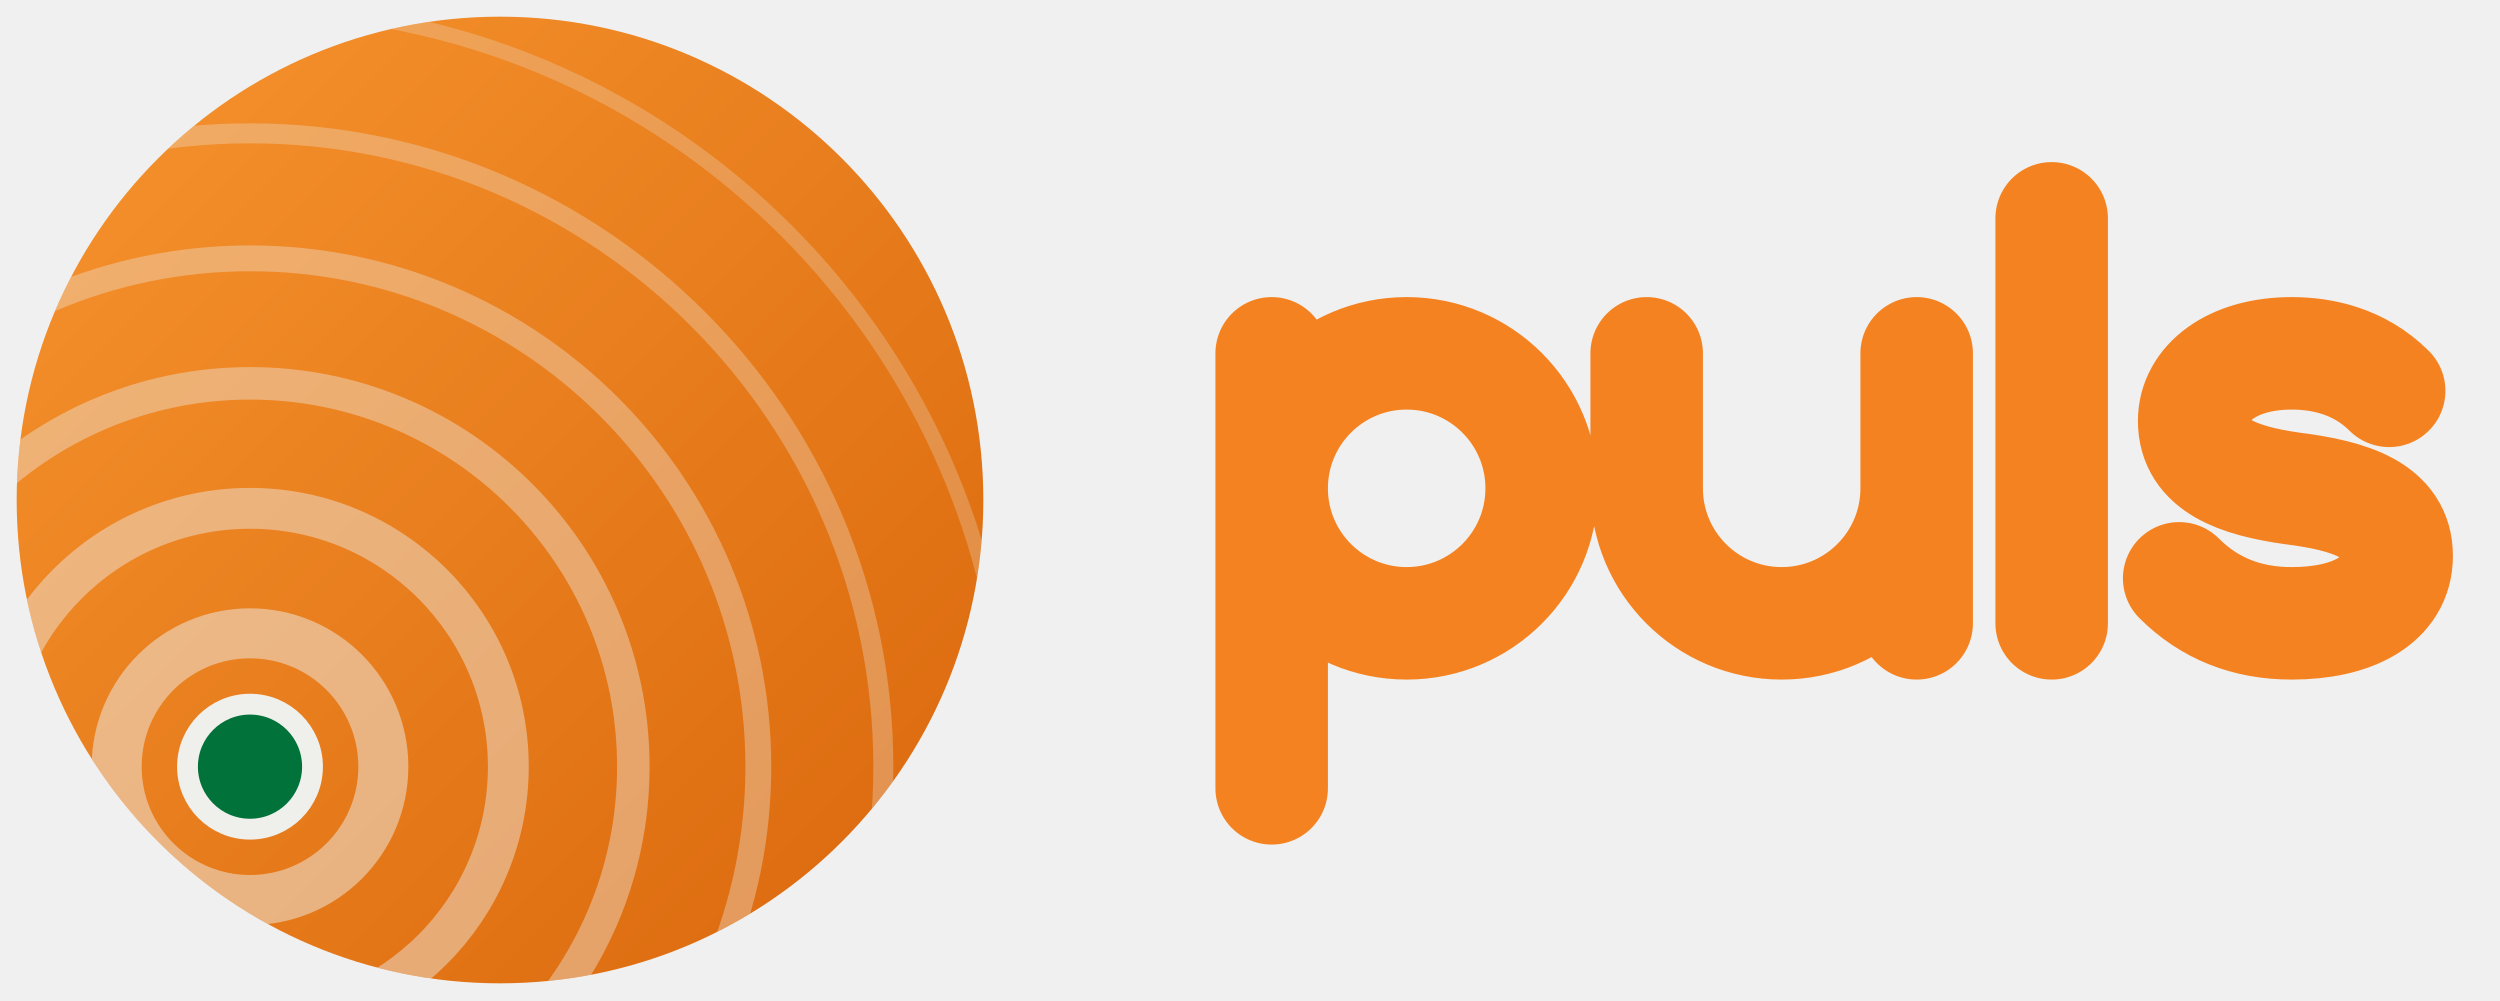
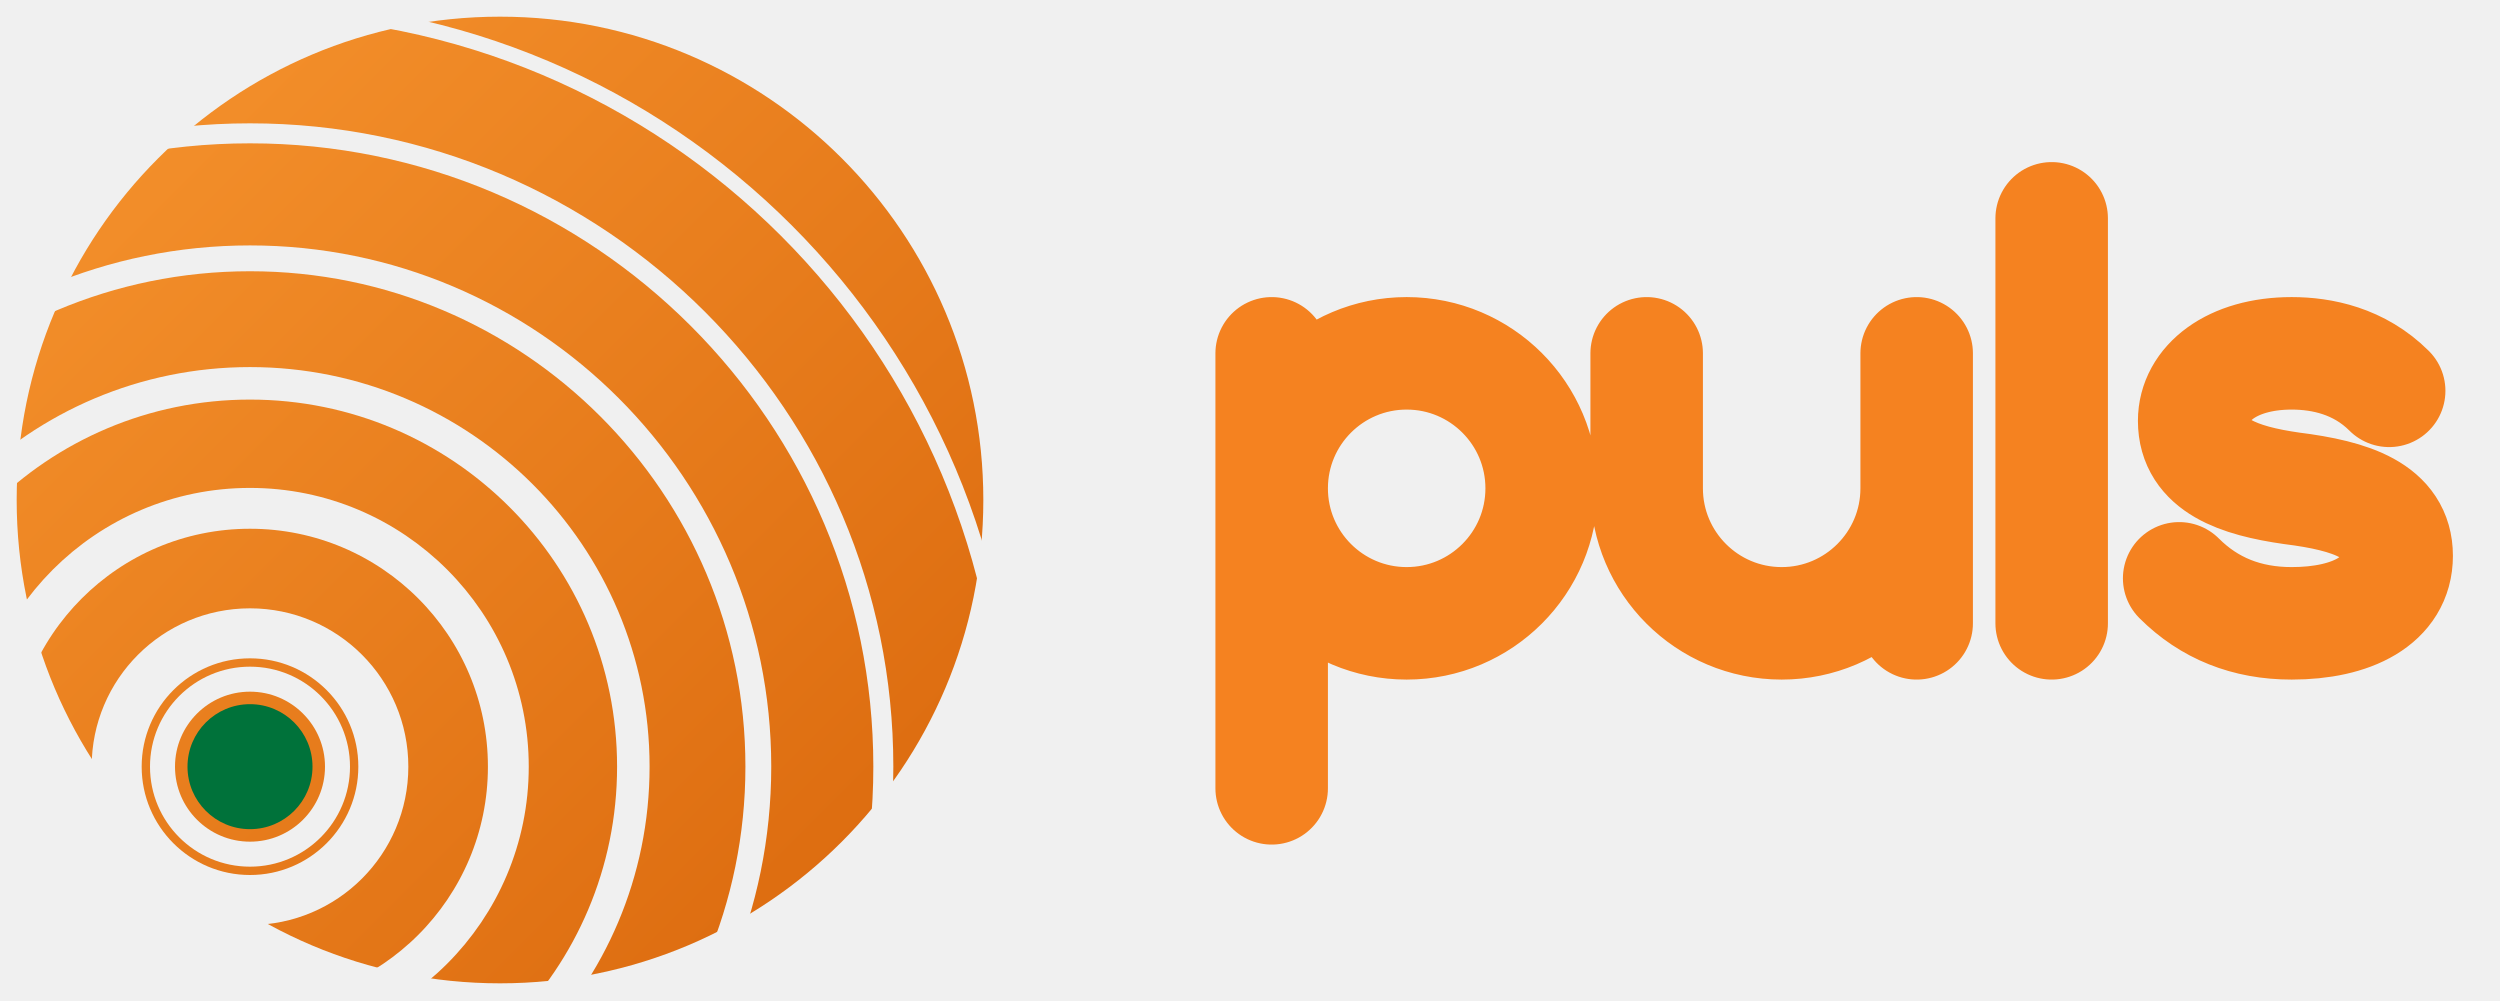
<svg xmlns="http://www.w3.org/2000/svg" viewBox="0 0 300 120" role="img" aria-label="Puls">
  <defs>
    <linearGradient id="bg" x1="0" y1="0" x2="1" y2="1">
      <stop offset="0" stop-color="#f7952f" />
      <stop offset="1" stop-color="#d9660b" />
    </linearGradient>
-     <clipPath id="disc">
-       <circle cx="60" cy="60" r="58" />
-     </clipPath>
+     <mask id="cut" maskUnits="userSpaceOnUse" x="0" y="0" width="120" height="120">
+       <circle cx="60" cy="60" r="58" fill="#fff" />
+       <circle cx="30" cy="92" r="16" fill="none" stroke="#000" stroke-width="6" />
+       <circle cx="30" cy="92" r="31" fill="none" stroke="#000" stroke-width="4.9" />
+       <circle cx="30" cy="92" r="46" fill="none" stroke="#000" stroke-width="3.9" />
+       <circle cx="30" cy="92" r="61" fill="none" stroke="#000" stroke-width="3.1" />
+       <circle cx="30" cy="92" r="76" fill="none" stroke="#000" stroke-width="2.4" />
+       <circle cx="30" cy="92" r="91" fill="none" stroke="#000" stroke-width="1.8" />
+       <circle cx="30" cy="92" r="106" fill="none" stroke="#000" stroke-width="1.3" />
+       <circle cx="30" cy="92" r="10.5" fill="none" stroke="#000" stroke-width="3" />
+     </mask>
  </defs>
-   <g clip-path="url(#disc)">
-     <rect width="120" height="120" fill="url(#bg)" />
-     <circle class="puls-ring" cx="30" cy="92" r="16" fill="none" stroke="#efefeb" stroke-width="6" stroke-opacity="0.5" />
-     <circle class="puls-ring" cx="30" cy="92" r="31" fill="none" stroke="#efefeb" stroke-width="4.9" stroke-opacity="0.45" />
-     <circle class="puls-ring" cx="30" cy="92" r="46" fill="none" stroke="#efefeb" stroke-width="3.9" stroke-opacity="0.4" />
-     <circle class="puls-ring" cx="30" cy="92" r="61" fill="none" stroke="#efefeb" stroke-width="3.1" stroke-opacity="0.35" />
-     <circle class="puls-ring" cx="30" cy="92" r="76" fill="none" stroke="#efefeb" stroke-width="2.4" stroke-opacity="0.3" />
-     <circle class="puls-ring" cx="30" cy="92" r="91" fill="none" stroke="#efefeb" stroke-width="1.8" stroke-opacity="0.25" />
-     <circle class="puls-ring" cx="30" cy="92" r="106" fill="none" stroke="#efefeb" stroke-width="1.3" stroke-opacity="0.2" />
-   </g>
-   <circle class="puls-source" cx="30" cy="92" r="7.5" fill="#00723a" stroke="#efefeb" stroke-width="2.5" />
+   <rect width="120" height="120" fill="url(#bg)" mask="url(#cut)" />
+   <circle class="puls-source" cx="30" cy="92" r="7.5" fill="#00723a" />
  <g transform="translate(140 19) scale(.9)">
    <path d="M14 26V84M14 44a18 18 0 1 0 36 0a18 18 0 1 0-36 0M64 26v18a18 18 0 0 0 36 0M100 26v36M118 8v54M163 31c-4-4-9-5-13-5c-8 0-13 4-13 9c0 6 6 8 13 9c8 1 14 3 14 9c0 6-6 9-14 9c-6 0-11-2-15-6" fill="none" stroke="#f58220" stroke-width="15" stroke-linecap="round" stroke-linejoin="round" />
  </g>
</svg>
